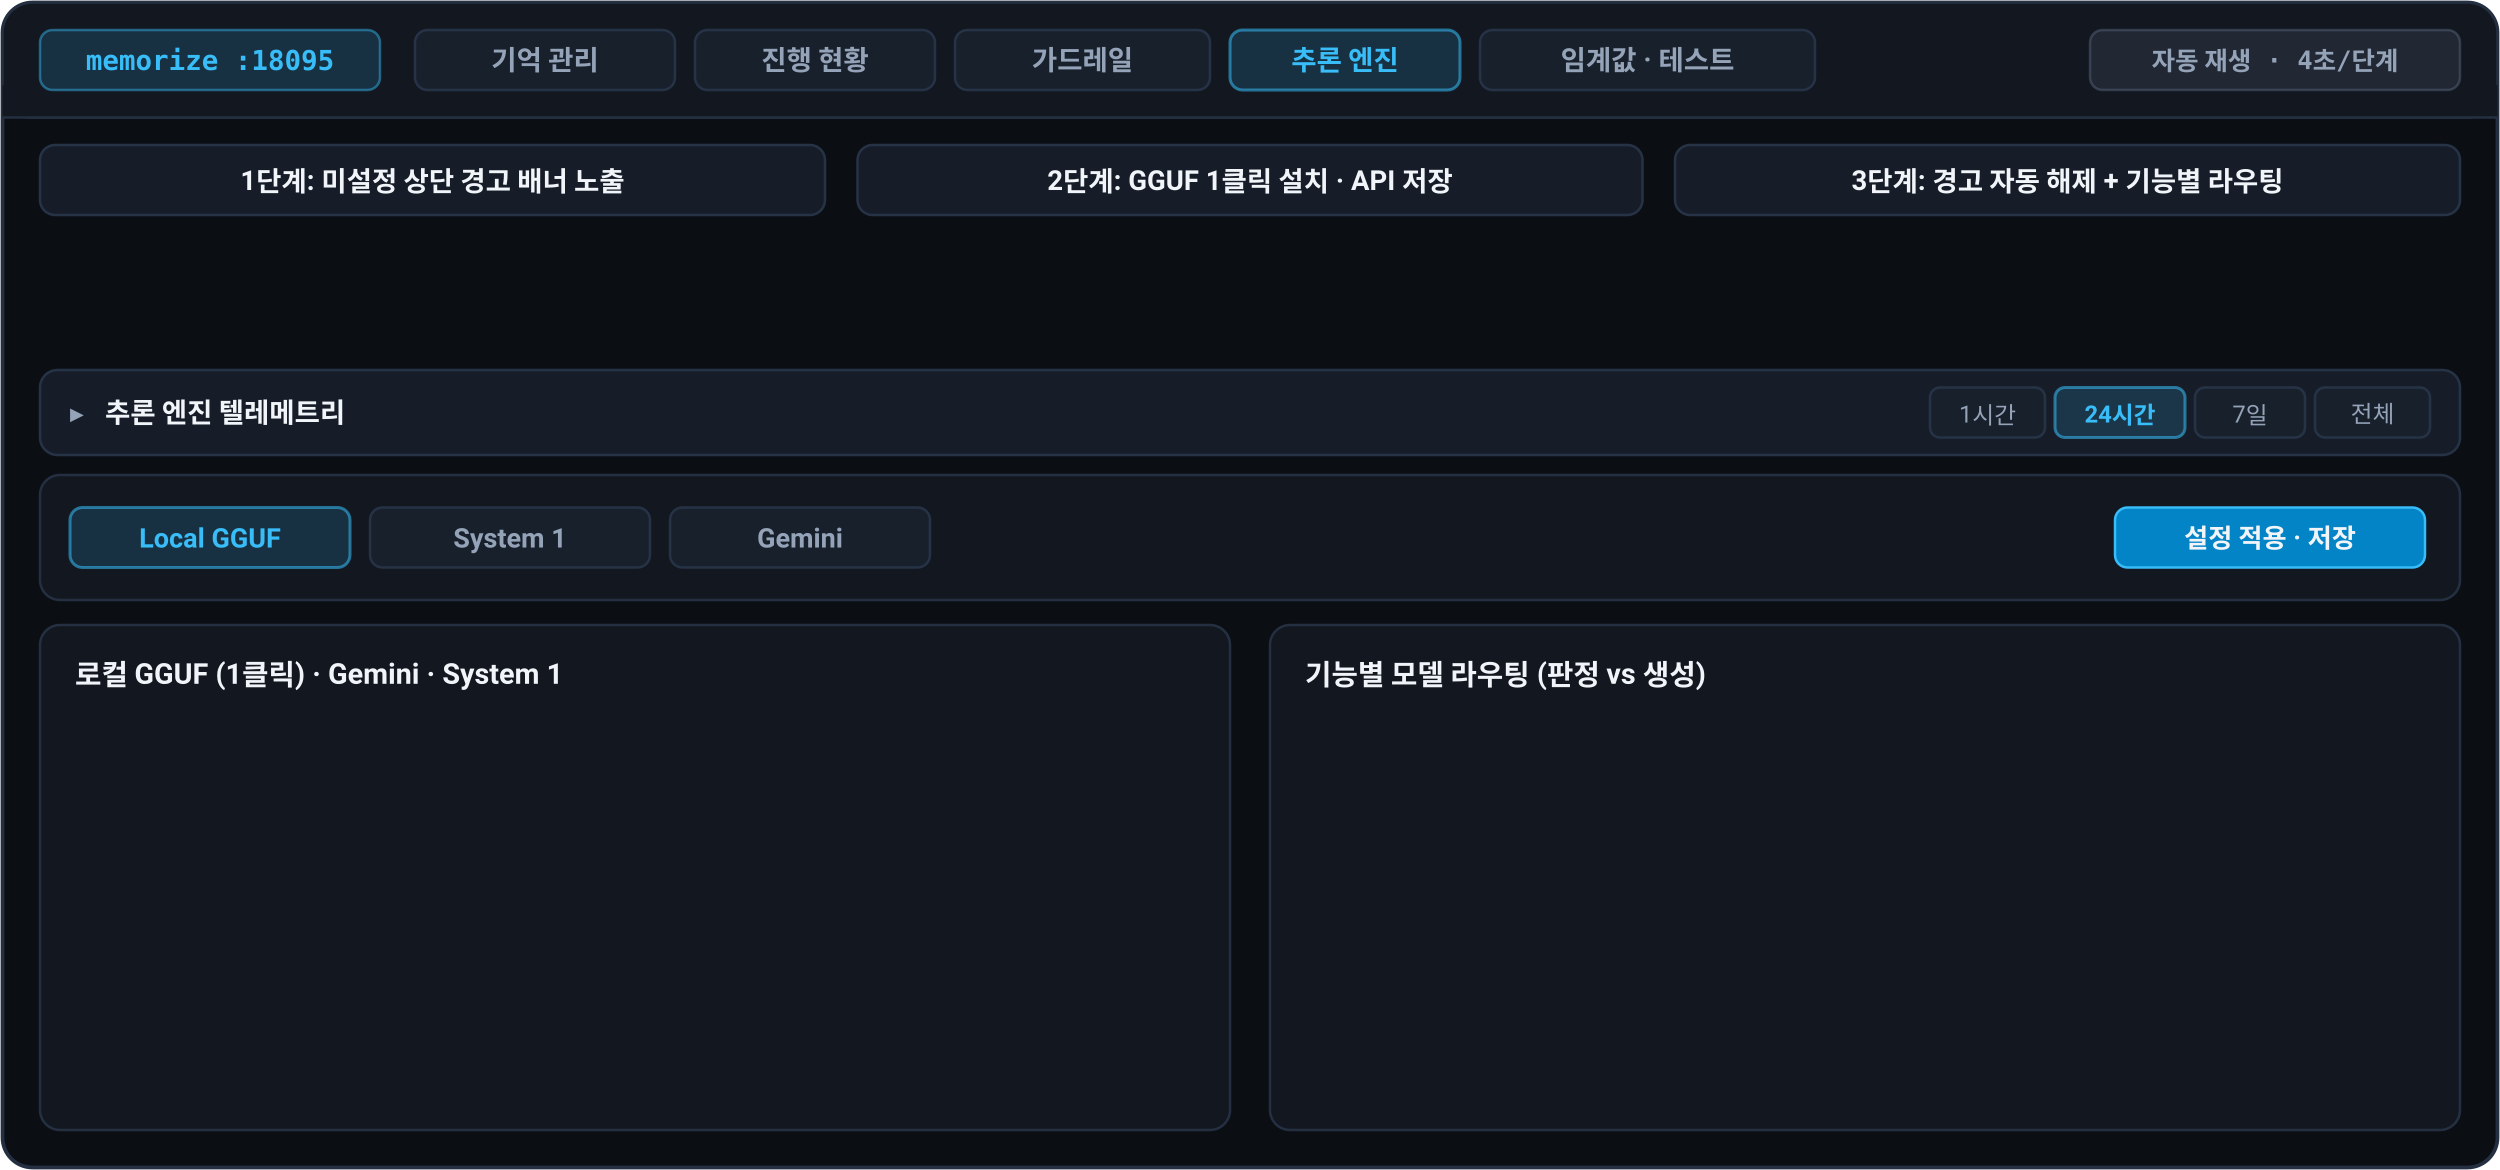
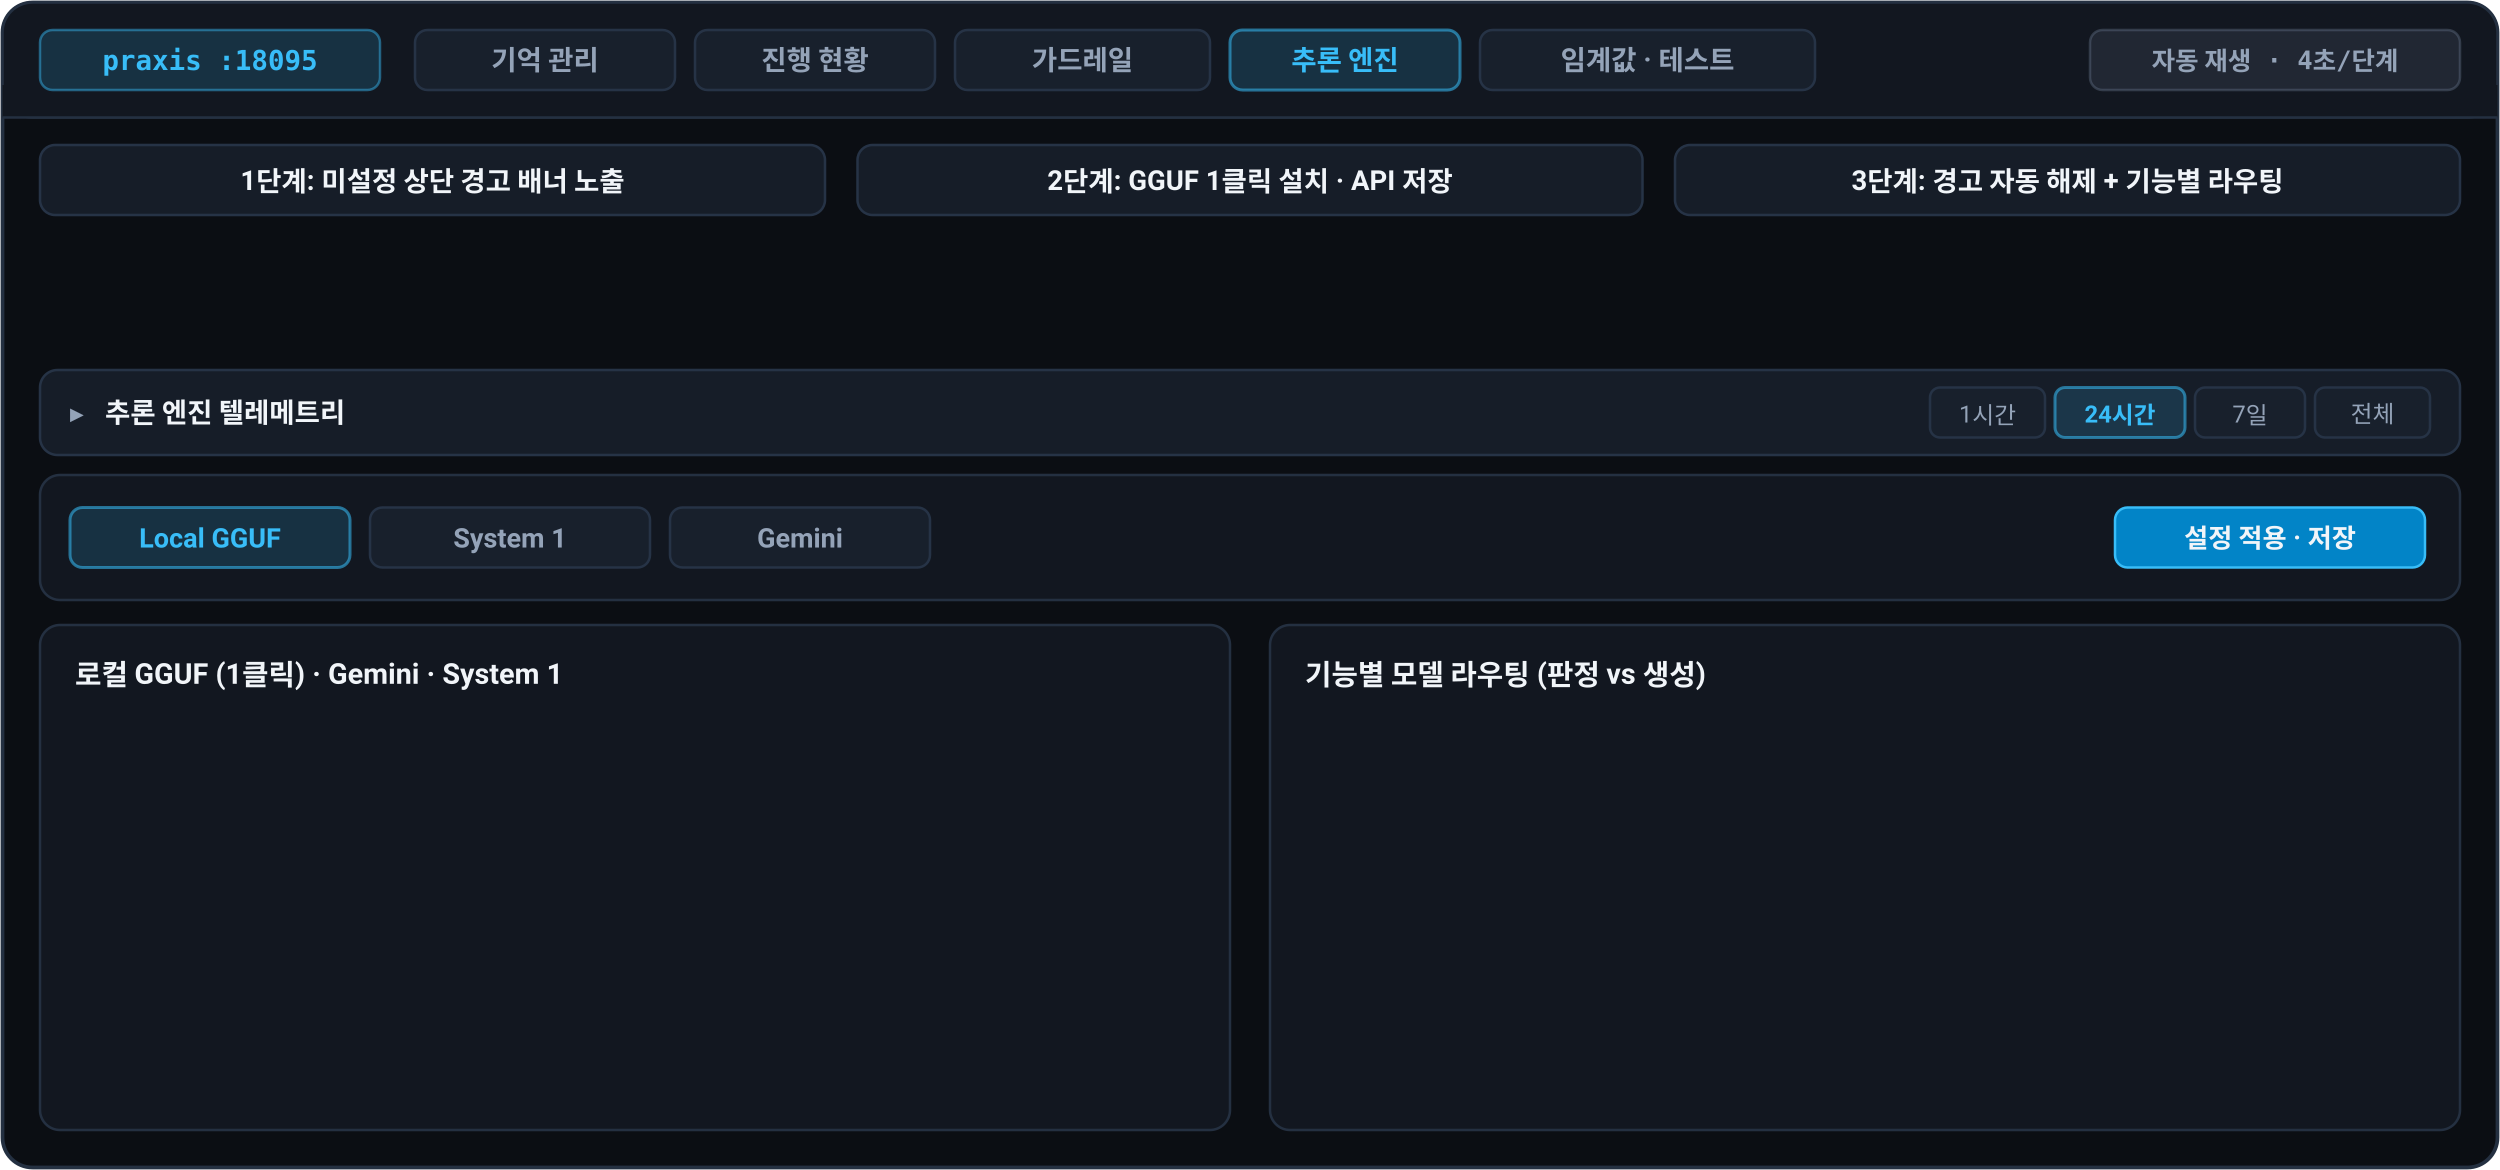
<svg xmlns="http://www.w3.org/2000/svg" viewBox="0 0 1000 468" width="100%" height="100%" role="img" aria-label="웹 콘솔 추론 엔진 탭 텔레메트리, 설정 및 경고 해제 시뮬레이션">
  <style>
    .outer { fill: #0b0e13; stroke: #243041; stroke-width: 1.5; }
    .topbar { fill: #121720; stroke: #243041; stroke-width: 1; }
    .card { fill: #121720; stroke: #243041; stroke-width: 1; }
    .sub { fill: #161d28; stroke: #263346; stroke-width: 1; }
    .sub-hi { fill: rgba(56, 189, 248, 0.10); stroke: rgba(56, 189, 248, 0.45); stroke-width: 1.2; }
    .sub-ok { fill: rgba(16, 185, 129, 0.10); stroke: rgba(16, 185, 129, 0.45); stroke-width: 1.2; }
    .sub-warn { fill: rgba(245, 158, 11, 0.10); stroke: rgba(245, 158, 11, 0.45); stroke-width: 1.2; }
    .sub-err { fill: rgba(239, 68, 68, 0.10); stroke: rgba(239, 68, 68, 0.48); stroke-width: 1.2; }
    .pill-idle { fill: #18202c; stroke: #263346; stroke-width: 1; }
    .pill-act { fill: rgba(56, 189, 248, 0.16); stroke: rgba(56, 189, 248, 0.55); stroke-width: 1.2; }
    .b-ok { fill: rgba(16, 185, 129, 0.16); stroke: rgba(16, 185, 129, 0.45); stroke-width: 1; }
    .b-err { fill: rgba(239, 68, 68, 0.16); stroke: rgba(239, 68, 68, 0.45); stroke-width: 1; }
    .b-warn { fill: rgba(245, 158, 11, 0.16); stroke: rgba(245, 158, 11, 0.45); stroke-width: 1; }
    .b-info { fill: rgba(56, 189, 248, 0.16); stroke: rgba(56, 189, 248, 0.45); stroke-width: 1; }
    .b-mut { fill: rgba(100, 116, 139, 0.18); stroke: rgba(100, 116, 139, 0.4); stroke-width: 1; }
    .sans { font-family: -apple-system, BlinkMacSystemFont, "Segoe UI", "Apple SD Gothic Neo", "Noto Sans KR", "Malgun Gothic", Roboto, sans-serif; }
    .mono { font-family: "JetBrains Mono", "SF Mono", Menlo, Consolas, monospace; }
    .t-pri { fill: #f1f5f9; }
    .t-sec { fill: #94a3b8; }
    .t-mut { fill: #64748b; }
    .t-acc { fill: #38bdf8; }
    .t-ok { fill: #34d399; }
    .t-warn { fill: #fbbf24; }
    .t-err { fill: #f87171; }
    .btn-pri { fill: #0284c7; stroke: #38bdf8; stroke-width: 1; }

    /* 12s loop across 3 frames (4s per frame) */
    .f1, .f2, .f3 { opacity: 0; }
    .f1 { animation: loop1 12s infinite; }
    .f2 { animation: loop2 12s infinite; }
    .f3 { animation: loop3 12s infinite; }
    @keyframes loop1 { 0%, 31% { opacity: 1; } 34%, 100% { opacity: 0; } }
    @keyframes loop2 { 0%, 32% { opacity: 0; } 34%, 65% { opacity: 1; } 68%, 100% { opacity: 0; } }
    @keyframes loop3 { 0%, 66% { opacity: 0; } 68%, 98% { opacity: 1; } 100% { opacity: 0; } }
  </style>
  <rect class="outer" x="1" y="1" width="998" height="466" rx="12" />
  <rect class="topbar" x="1" y="1" width="998" height="46" rx="12" />
  <rect x="1" y="34" width="998" height="13" fill="#121720" />
  <line x1="1" y1="47" x2="999" y2="47" stroke="#243041" stroke-width="1" />
  <rect class="b-info" x="16" y="12" width="136" height="24" rx="5" />
-   <text x="84" y="28" text-anchor="middle" class="mono t-acc" font-size="11" font-weight="700">memorize :18095</text>
+   <text x="84" y="28" text-anchor="middle" class="mono t-acc" font-size="11" font-weight="700">praxis :18095</text>
  <rect class="pill-idle" x="166" y="12" width="104" height="24" rx="5" />
  <text x="218.0" y="28" text-anchor="middle" class="sans t-sec" font-size="11" font-weight="600">기억 관리</text>
  <rect class="pill-idle" x="278" y="12" width="96" height="24" rx="5" />
  <text x="326.0" y="28" text-anchor="middle" class="sans t-sec" font-size="11" font-weight="600">진행 현황</text>
  <rect class="pill-idle" x="382" y="12" width="102" height="24" rx="5" />
  <text x="433.0" y="28" text-anchor="middle" class="sans t-sec" font-size="11" font-weight="600">가드레일</text>
  <rect class="pill-act" x="492" y="12" width="92" height="24" rx="5" />
  <text x="538.0" y="28" text-anchor="middle" class="sans t-acc" font-size="11" font-weight="700">추론 엔진</text>
  <rect class="pill-idle" x="592" y="12" width="134" height="24" rx="5" />
  <text x="659.0" y="28" text-anchor="middle" class="sans t-sec" font-size="11" font-weight="600">임계값 · 테스트</text>
  <rect class="b-mut" x="836" y="12" width="148" height="24" rx="5" />
  <text x="910" y="28" text-anchor="middle" class="mono t-sec" font-size="10.2" font-weight="600">자동 재생 · 4초/단계</text>
  <rect class="sub" x="16" y="58" width="314" height="28" rx="6" />
  <g class="f1">
    <rect class="sub-hi" x="16" y="58" width="314" height="28" rx="6" />
  </g>
  <text x="173" y="76" text-anchor="middle" class="sans t-pri" font-size="11" font-weight="600">1단계: 미설정 상단 경고 배너 노출</text>
  <rect class="sub" x="343" y="58" width="314" height="28" rx="6" />
  <g class="f2">
    <rect class="sub-hi" x="343" y="58" width="314" height="28" rx="6" />
  </g>
  <text x="500" y="76" text-anchor="middle" class="sans t-pri" font-size="11" font-weight="600">2단계: GGUF 1클릭 설치 · API 저장</text>
  <rect class="sub" x="670" y="58" width="314" height="28" rx="6" />
  <g class="f3">
    <rect class="sub-hi" x="670" y="58" width="314" height="28" rx="6" />
  </g>
  <text x="827" y="76" text-anchor="middle" class="sans t-pri" font-size="11" font-weight="600">3단계: 경고 자동 해제 + 기능별 라우팅</text>
  <g class="f1">
    <rect class="sub-warn" x="16" y="96" width="968" height="44" rx="7" />
    <path d="M36 112 L44 126 L28 126 Z" fill="none" stroke="#fbbf24" stroke-width="1.8" stroke-linejoin="round" />
    <line x1="36" y1="117" x2="36" y2="122" stroke="#fbbf24" stroke-width="1.8" />
    <circle cx="36" cy="124.2" r="0.8" fill="#fbbf24" />
    <text x="54" y="114" class="sans t-warn" font-size="11.5" font-weight="700">추론 엔진 설정 필요</text>
    <text x="54" y="131" class="sans t-pri" font-size="10.5">추론 엔진이 준비되지 않아 기억 저장 · 조회 · 가드레일이 중지된 상태입니다.</text>
  </g>
  <g class="f2">
    <rect class="sub-warn" x="16" y="96" width="968" height="44" rx="7" />
    <path d="M36 112 L44 126 L28 126 Z" fill="none" stroke="#fbbf24" stroke-width="1.8" stroke-linejoin="round" />
    <line x1="36" y1="117" x2="36" y2="122" stroke="#fbbf24" stroke-width="1.8" />
    <circle cx="36" cy="124.2" r="0.8" fill="#fbbf24" />
    <text x="54" y="114" class="sans t-warn" font-size="11.5" font-weight="700">추론 엔진 설정 필요</text>
    <text x="54" y="131" class="sans t-pri" font-size="10.5">추론 엔진이 준비되지 않아 기억 저장 · 조회 · 가드레일이 중지된 상태입니다.</text>
  </g>
  <g class="f3">
    <rect class="sub-ok" x="16" y="96" width="968" height="44" rx="7" />
    <path d="M30 118 L34 122 L42 114" fill="none" stroke="#34d399" stroke-width="2" stroke-linecap="round" stroke-linejoin="round" />
    <text x="50" y="122" class="sans t-ok" font-size="11.5" font-weight="700">활성 · gemini-decision-1 / 로컬 GGUF  —  #engineSetupAlert Cleared (HTMX OOB)</text>
  </g>
  <rect class="sub" x="16" y="148" width="968" height="34" rx="7" />
  <text x="28" y="169" class="sans t-sec" font-size="11">▸</text>
  <text x="42" y="169" class="sans t-pri" font-size="11" font-weight="700">추론 엔진 텔레메트리</text>
  <g class="f1">
    <rect class="b-mut" x="158" y="155" width="90" height="20" rx="4" />
    <text x="203" y="169" text-anchor="middle" class="mono t-sec" font-size="9.8">24시간: 0 회</text>
  </g>
  <g class="f2">
    <rect class="b-mut" x="158" y="155" width="90" height="20" rx="4" />
    <text x="203" y="169" text-anchor="middle" class="mono t-sec" font-size="9.8">24시간: 0 회</text>
  </g>
  <g class="f3">
    <rect class="b-info" x="158" y="155" width="90" height="20" rx="4" />
    <text x="203" y="169" text-anchor="middle" class="mono t-acc" font-size="9.8" font-weight="700">24시간: 6 회</text>
    <rect class="b-mut" x="254" y="155" width="76" height="20" rx="4" />
    <text x="292" y="169" text-anchor="middle" class="mono t-sec" font-size="9.5">avg 42ms</text>
    <rect class="b-mut" x="336" y="155" width="80" height="20" rx="4" />
    <text x="376" y="169" text-anchor="middle" class="mono t-sec" font-size="9.5">p95 110ms</text>
    <rect class="b-mut" x="422" y="155" width="70" height="20" rx="4" />
    <text x="457" y="169" text-anchor="middle" class="mono t-sec" font-size="9.5">Σ 252ms</text>
  </g>
  <rect class="pill-idle" x="772" y="155" width="46" height="20" rx="4" />
  <text x="795" y="169" text-anchor="middle" class="sans t-sec" font-size="9.5">1시간</text>
  <rect class="pill-act" x="822" y="155" width="52" height="20" rx="4" />
  <text x="848" y="169" text-anchor="middle" class="sans t-acc" font-size="9.5" font-weight="700">24시간</text>
  <rect class="pill-idle" x="878" y="155" width="44" height="20" rx="4" />
  <text x="900" y="169" text-anchor="middle" class="sans t-sec" font-size="9.5">7일</text>
  <rect class="pill-idle" x="926" y="155" width="46" height="20" rx="4" />
  <text x="949" y="169" text-anchor="middle" class="sans t-sec" font-size="9.5">전체</text>
  <rect class="card" x="16" y="190" width="968" height="50" rx="8" />
  <rect class="pill-act" x="28" y="203" width="112" height="24" rx="5" />
  <text x="84" y="219" text-anchor="middle" class="sans t-acc" font-size="10.8" font-weight="700">Local GGUF</text>
  <rect class="pill-idle" x="148" y="203" width="112" height="24" rx="5" />
  <text x="204" y="219" text-anchor="middle" class="sans t-sec" font-size="10.8" font-weight="600">System 1</text>
  <rect class="pill-idle" x="268" y="203" width="104" height="24" rx="5" />
  <text x="320" y="219" text-anchor="middle" class="sans t-sec" font-size="10.8" font-weight="600">Gemini</text>
  <g class="f1">
    <rect class="b-err" x="560" y="203" width="276" height="24" rx="5" />
    <text x="698" y="219" text-anchor="middle" class="mono t-err" font-size="10.2" font-weight="700">미설정 · 설정 필요</text>
  </g>
  <g class="f2">
    <rect class="b-warn" x="560" y="203" width="276" height="24" rx="5" />
    <text x="698" y="219" text-anchor="middle" class="mono t-warn" font-size="10.2" font-weight="700">설치 중 · 72%</text>
  </g>
  <g class="f3">
    <rect class="b-ok" x="560" y="203" width="276" height="24" rx="5" />
    <text x="698" y="219" text-anchor="middle" class="mono t-ok" font-size="10.2" font-weight="700">활성 · gemini-decision-1 / 로컬 GGUF</text>
  </g>
  <rect class="btn-pri" x="846" y="203" width="124" height="24" rx="5" />
  <text x="908" y="219" text-anchor="middle" class="sans t-pri" font-size="10.5" font-weight="700">설정 적용 · 저장</text>
  <rect class="card" x="16" y="250" width="476" height="202" rx="8" />
  <text x="30" y="274" class="sans t-pri" font-size="11.5" font-weight="700">로컬 GGUF (1클릭) · Gemini · System 1</text>
  <g class="f1">
    <rect class="sub" x="30" y="288" width="448" height="62" rx="6" />
    <text x="44" y="324" class="sans t-sec" font-size="11">Qwen2.5-3B-Instruct-Q4_K_M  [1클릭 다운로드]</text>
  </g>
  <g class="f2">
    <rect class="sub-warn" x="30" y="288" width="448" height="84" rx="6" />
    <text x="44" y="314" class="sans t-warn" font-size="11" font-weight="600">모델 가중치 다운로드 중... 1.4 GB / 1.9 GB (72%)</text>
    <rect x="44" y="332" width="420" height="10" rx="5" fill="#1e293b" />
    <rect x="44" y="332" width="302" height="10" rx="5" fill="#fbbf24" />
  </g>
  <g class="f3">
    <rect class="sub-ok" x="30" y="288" width="448" height="84" rx="6" />
    <path d="M44 320 L48 324 L56 316" fill="none" stroke="#34d399" stroke-width="2" stroke-linecap="round" stroke-linejoin="round" />
    <text x="64" y="324" class="sans t-ok" font-size="11.2" font-weight="700">llama-server 가동 중 · 로컬 GGUF 준비 완료</text>
    <rect x="44" y="342" width="420" height="10" rx="5" fill="#10b981" />
  </g>
  <rect class="card" x="508" y="250" width="476" height="202" rx="8" />
  <text x="522" y="274" class="sans t-pri" font-size="11.5" font-weight="700">기능별 모델 라우팅 (판정 vs 생성)</text>
  <g class="f1">
    <rect class="sub" x="522" y="288" width="448" height="84" rx="6" />
    <text x="536" y="334" class="sans t-sec" font-size="11">기본 설정: 전체 일괄 추론 엔진 사용</text>
  </g>
  <g class="f2">
    <rect class="sub-hi" x="522" y="288" width="448" height="84" rx="6" />
    <text x="536" y="334" class="sans t-acc" font-size="11" font-weight="600">직관 판정(System 1) 출력 토큰 0개 모델 연결 중...</text>
  </g>
  <g class="f3">
    <rect class="sub-ok" x="522" y="288" width="448" height="84" rx="6" />
    <text x="536" y="322" class="sans t-ok" font-size="11.2" font-weight="700">판정: gemini-decision-1 (0토큰) · 생성: 컴패니언 모델</text>
    <rect class="b-info" x="536" y="338" width="118" height="20" rx="4" />
    <text x="595" y="352" text-anchor="middle" class="mono t-acc" font-size="9.5" font-weight="700">0 Output Tokens</text>
  </g>
</svg>
